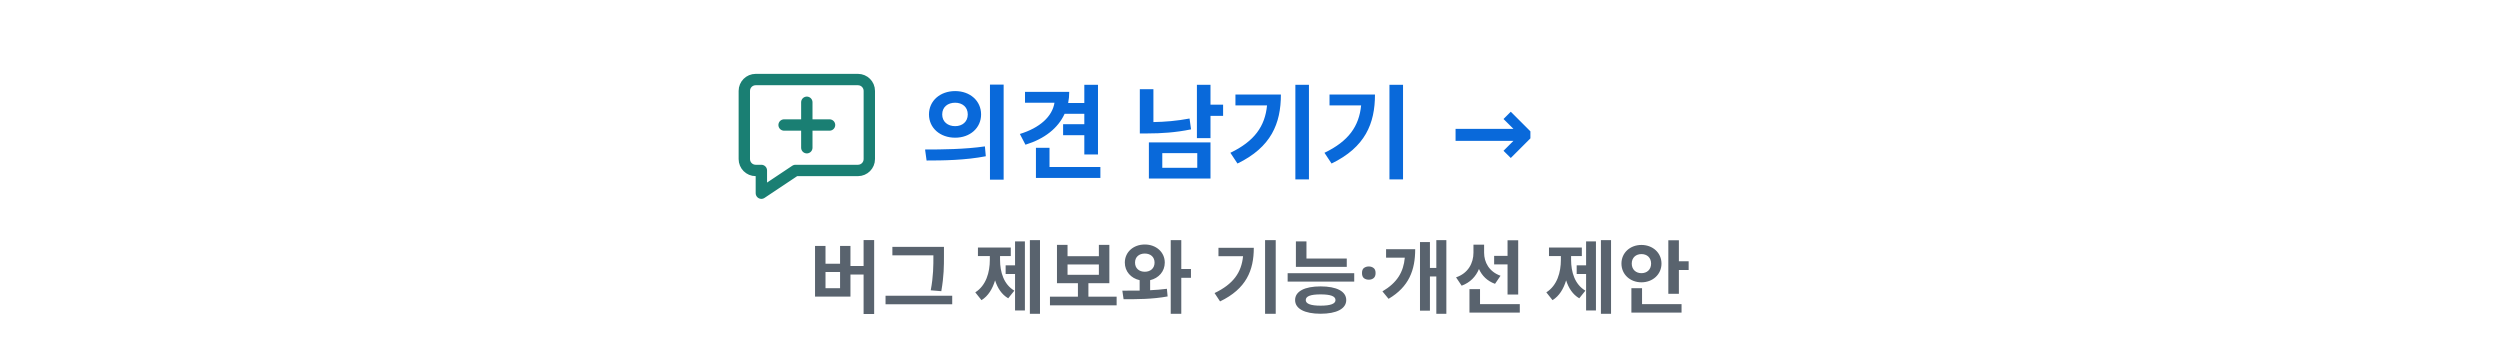
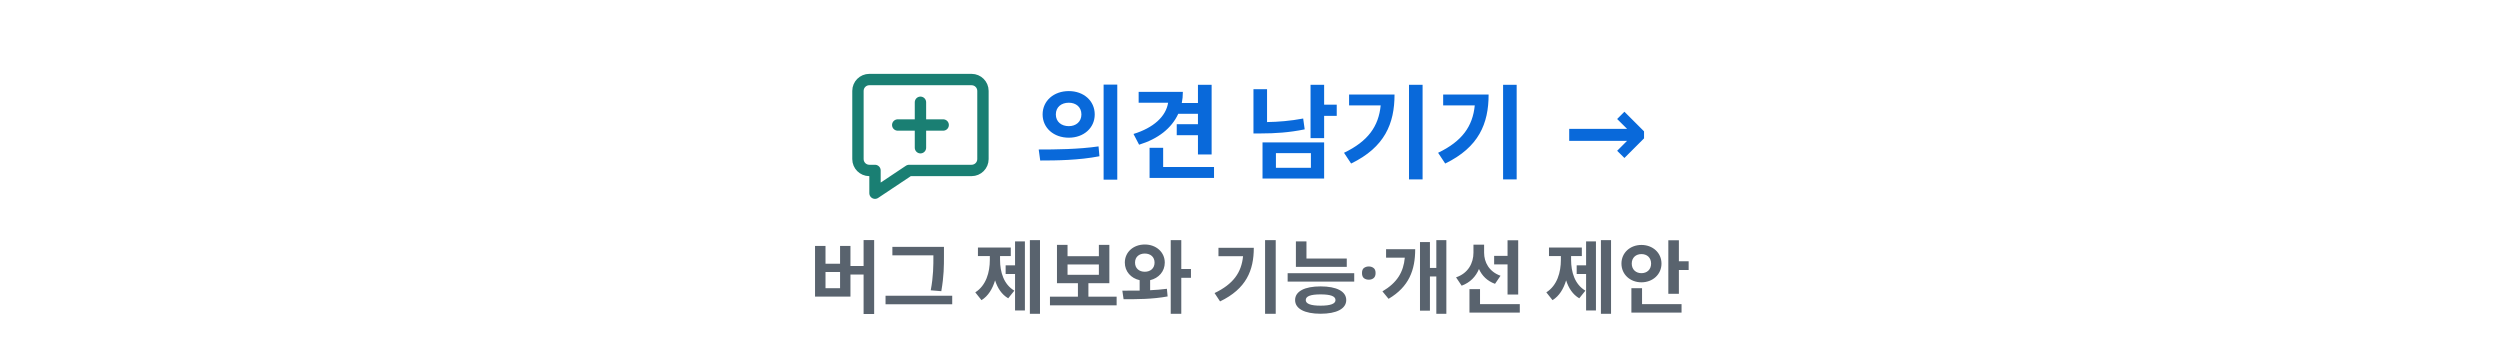
<svg xmlns="http://www.w3.org/2000/svg" width="440" height="64" viewBox="0 0 440 64" role="img" aria-labelledby="title desc">
  <style>
    text { font-family: "Noto Sans KR", "Malgun Gothic", "Segoe UI", sans-serif; }
    .link { fill: #0969da; font-size: 18px; font-weight: 700; }
    .caption { fill: #59636e; font-size: 14px; font-weight: 550; text-anchor: middle; }
    .icon { fill: none; stroke: #1a7f73; stroke-width: 2; stroke-linecap: round; stroke-linejoin: round; }
    @media (prefers-color-scheme: dark) {
      .link { fill: #58a6ff; }
      .caption { fill: #aeb6bf; }
      .icon { stroke: #56d4cf; }
    }
  </style>
-   <g class="icon" transform="translate(130 12)">
+   <g class="icon" transform="translate(150 12)">
    <path d="M3 2h18a2 2 0 0 1 2 2v12a2 2 0 0 1-2 2H10l-6 4v-4H3a2 2 0 0 1-2-2V4a2 2 0 0 1 2-2zM8 10h8M12 6v8" />
  </g>
-   <text x="162" y="30" class="link">의견 남기기 →</text>
+   <text x="182" y="30" class="link">의견 남기기 →</text>
  <text x="220" y="54" class="caption">버그 제보와 기능·개선 제안</text>
</svg>
